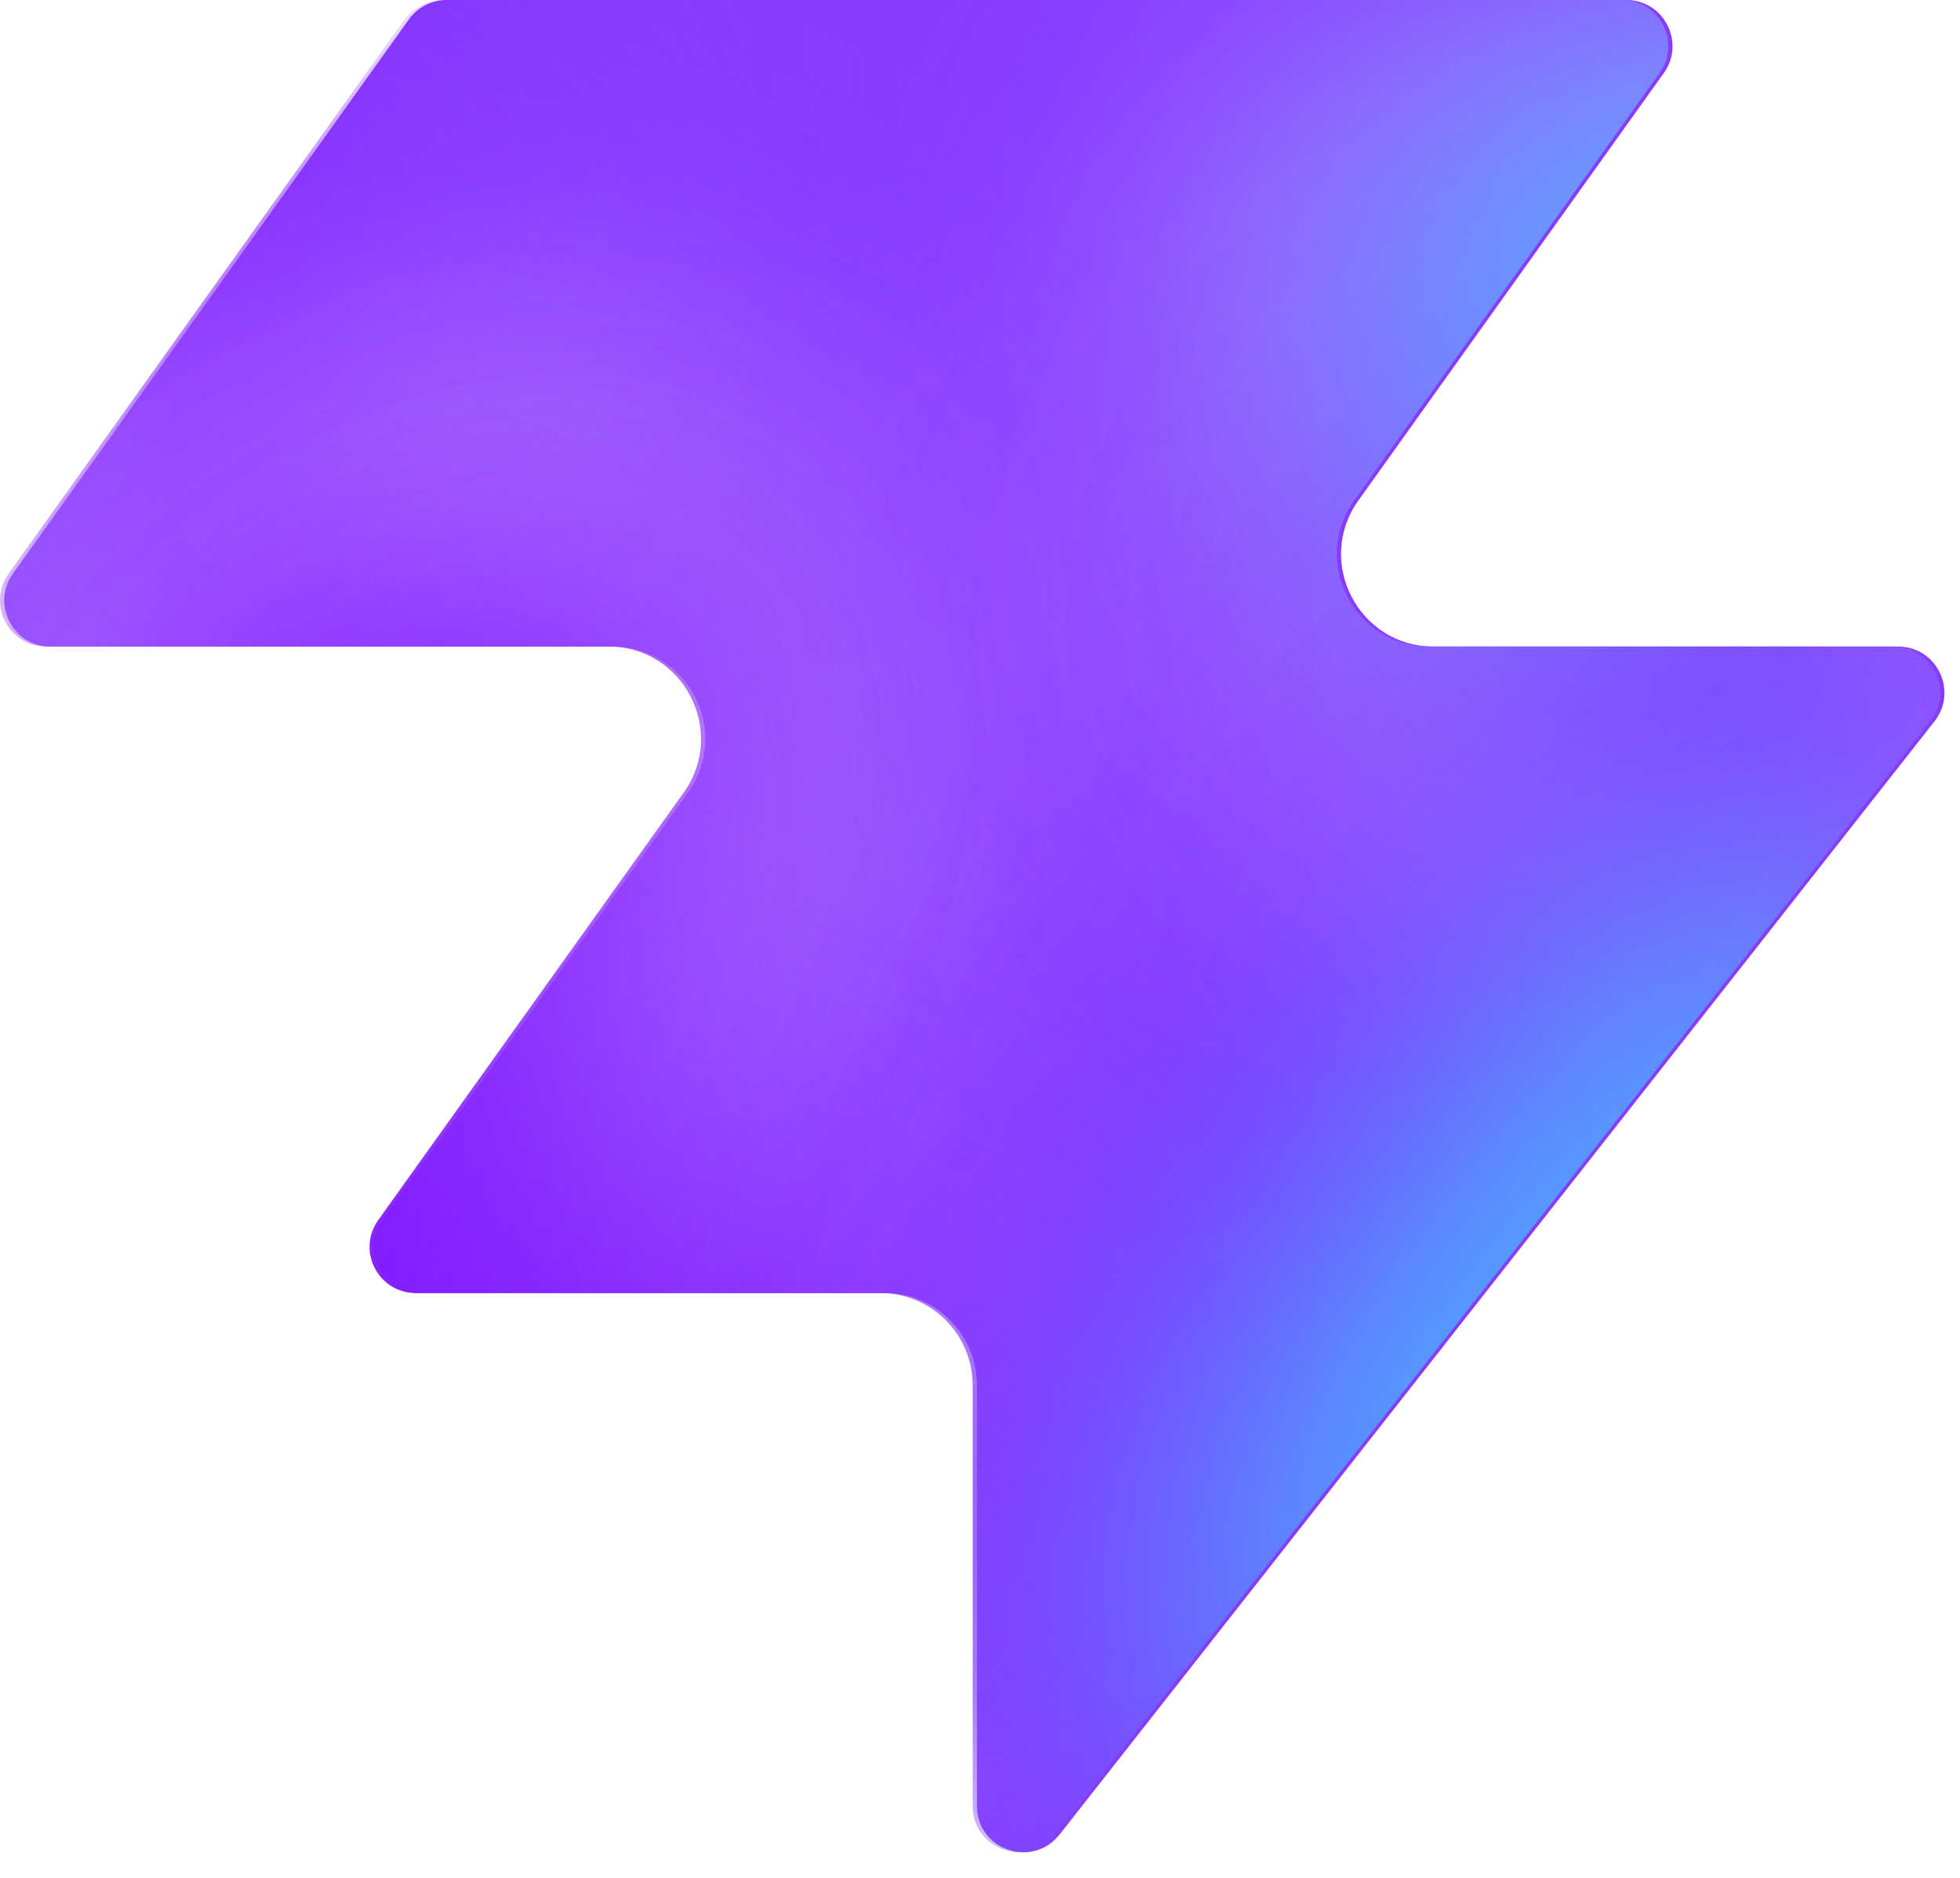
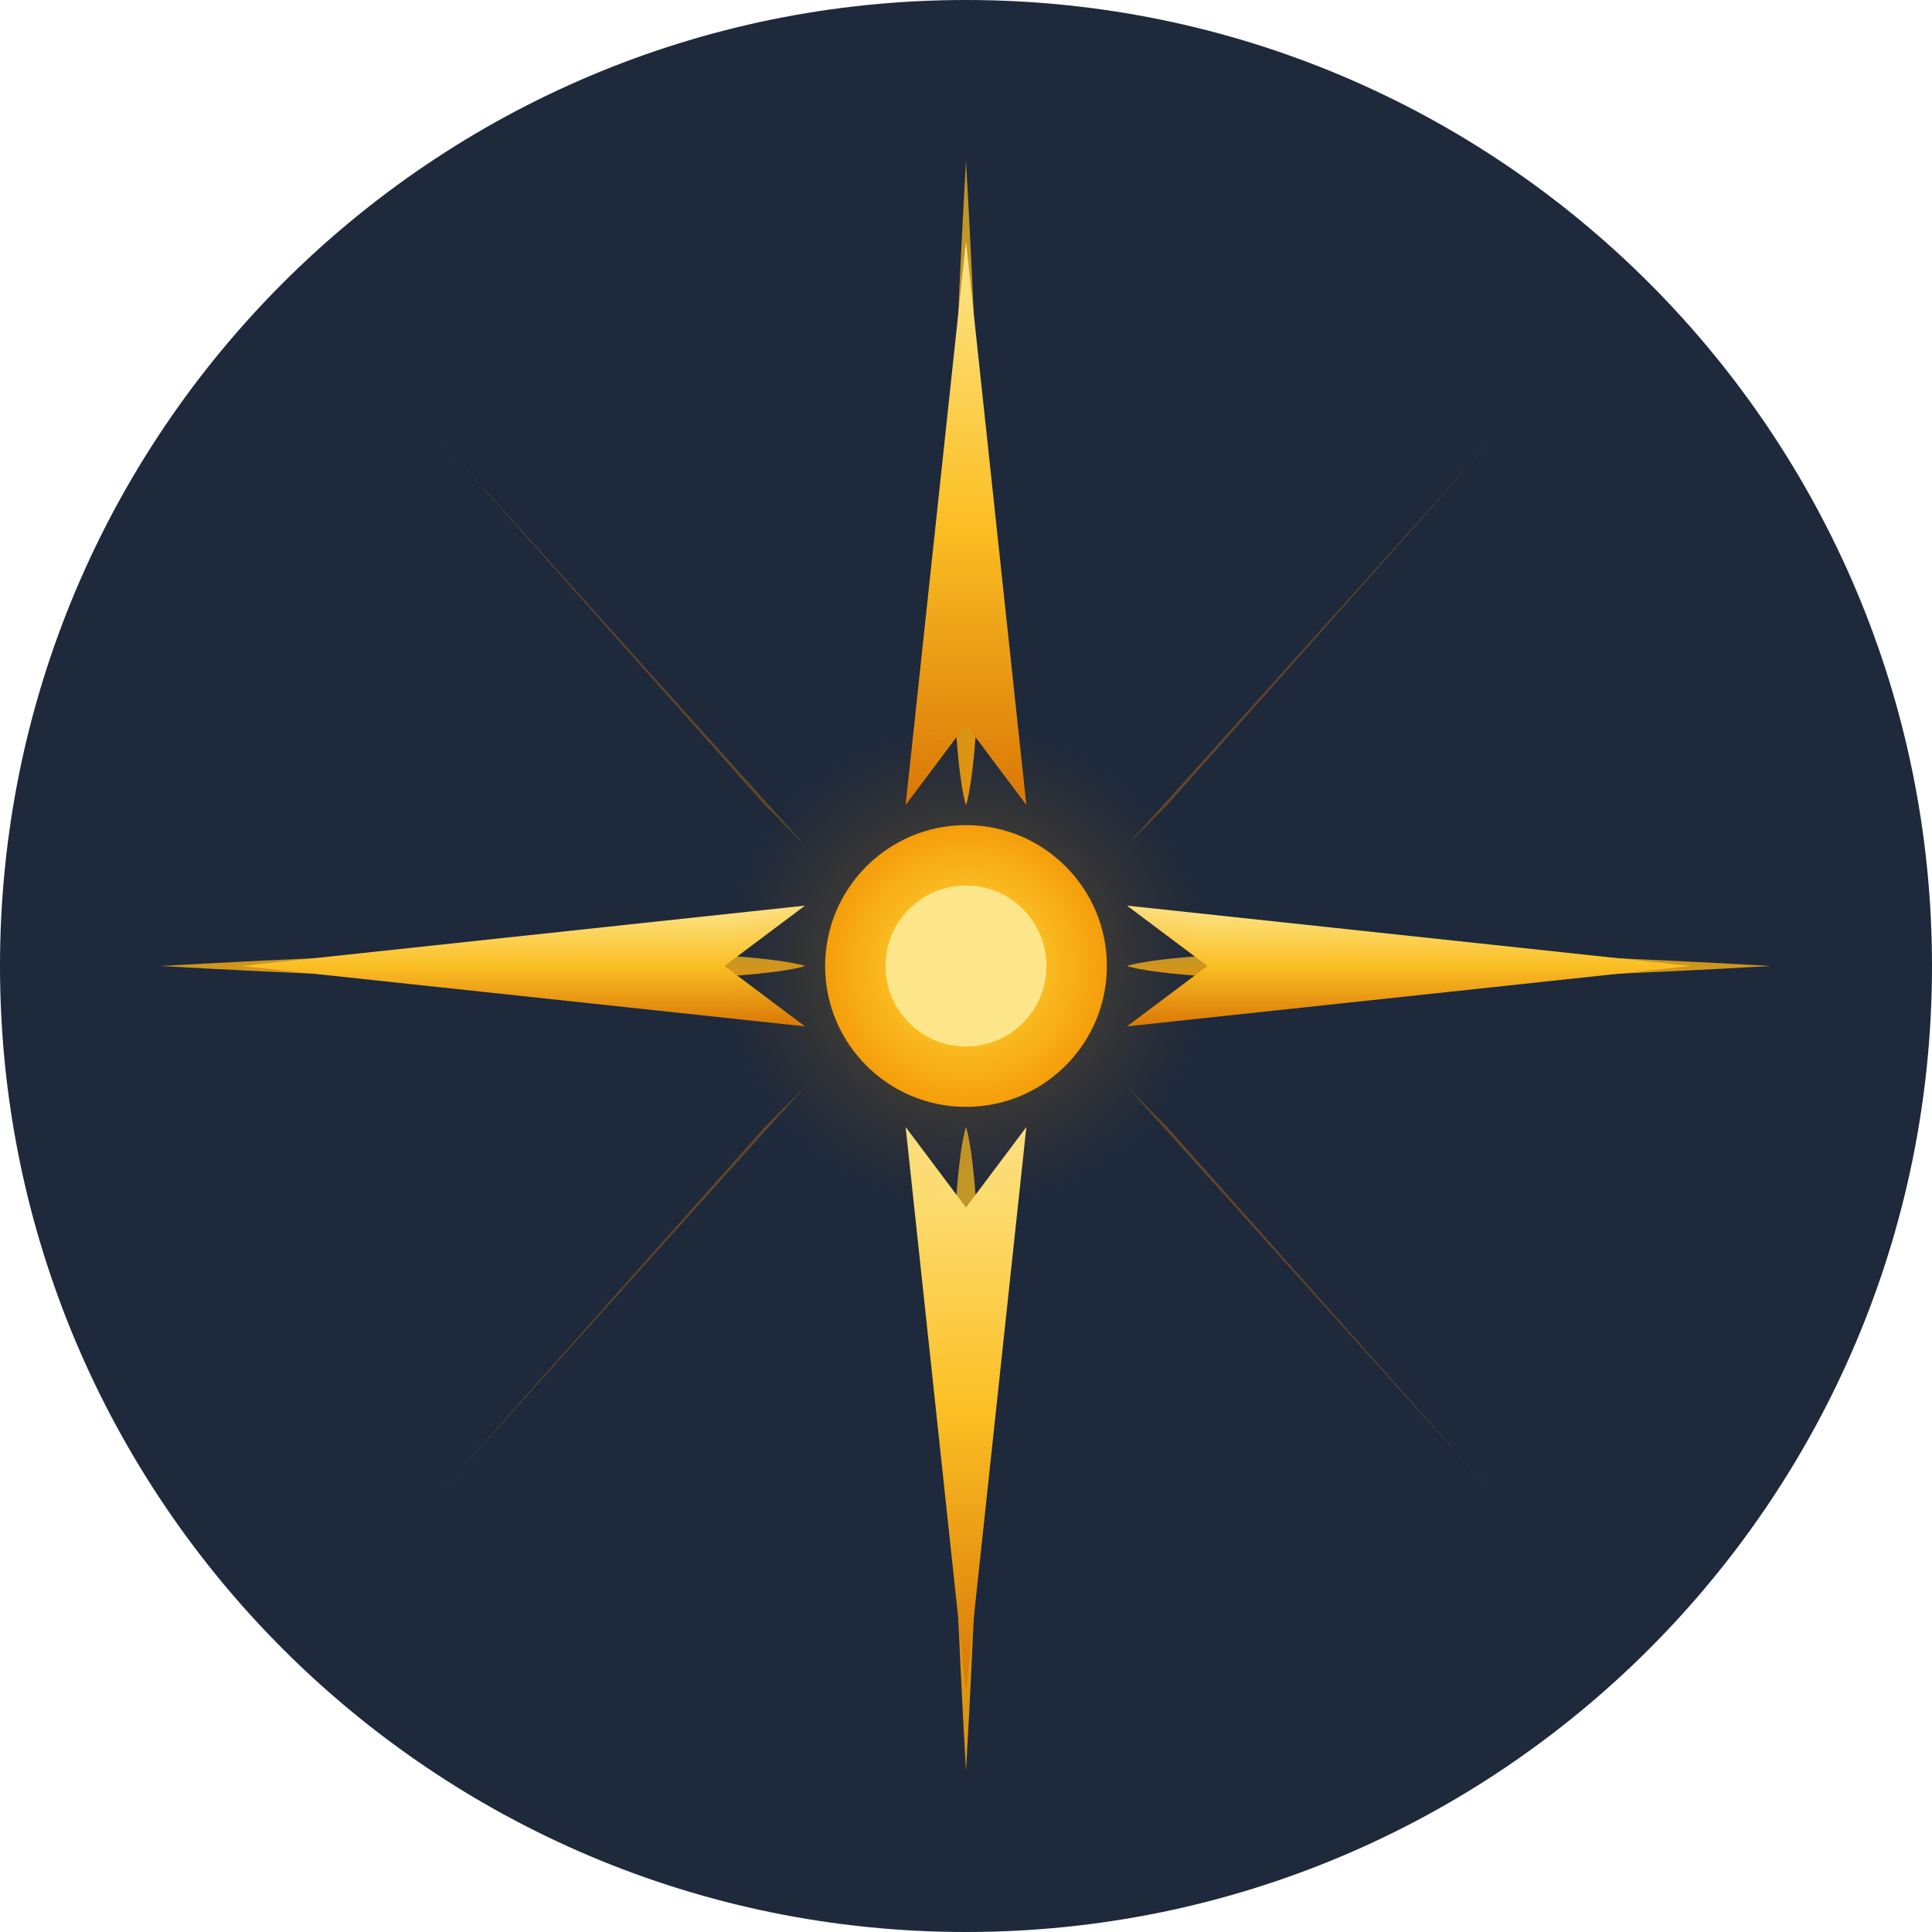
- <svg xmlns="http://www.w3.org/2000/svg" width="48" height="46" fill="none" viewBox="0 0 48 46">
-   <path fill="#863bff" d="M25.946 44.938c-.664.845-2.021.375-2.021-.698V33.937a2.26 2.26 0 0 0-2.262-2.262H10.287c-.92 0-1.456-1.04-.92-1.788l7.48-10.471c1.07-1.497 0-3.578-1.842-3.578H1.237c-.92 0-1.456-1.04-.92-1.788L10.013.474c.214-.297.556-.474.92-.474h28.894c.92 0 1.456 1.04.92 1.788l-7.48 10.471c-1.07 1.498 0 3.579 1.842 3.579h11.377c.943 0 1.473 1.088.89 1.83L25.947 44.94z" style="fill:#863bff;fill:color(display-p3 .525 .23 1);fill-opacity:1" />
-   <mask id="a" width="48" height="46" x="0" y="0" maskUnits="userSpaceOnUse" style="mask-type:alpha">
-     <path fill="#000" d="M25.842 44.938c-.664.844-2.021.375-2.021-.698V33.937a2.26 2.26 0 0 0-2.262-2.262H10.183c-.92 0-1.456-1.04-.92-1.788l7.48-10.471c1.07-1.498 0-3.579-1.842-3.579H1.133c-.92 0-1.456-1.04-.92-1.787L9.91.473c.214-.297.556-.474.92-.474h28.894c.92 0 1.456 1.04.92 1.788l-7.48 10.471c-1.07 1.498 0 3.578 1.842 3.578h11.377c.943 0 1.473 1.088.89 1.832L25.843 44.94z" style="fill:#000;fill-opacity:1" />
-   </mask>
-   <g mask="url(#a)">
-     <g filter="url(#b)">
-       <ellipse cx="5.508" cy="14.704" fill="#ede6ff" rx="5.508" ry="14.704" style="fill:#ede6ff;fill:color(display-p3 .927 .903 1);fill-opacity:1" transform="matrix(.00324 1 1 -.00324 -4.47 31.516)" />
-     </g>
-     <g filter="url(#c)">
-       <ellipse cx="10.399" cy="29.851" fill="#ede6ff" rx="10.399" ry="29.851" style="fill:#ede6ff;fill:color(display-p3 .927 .903 1);fill-opacity:1" transform="matrix(.00324 1 1 -.00324 -39.328 7.883)" />
-     </g>
-     <g filter="url(#d)">
-       <ellipse cx="5.508" cy="30.487" fill="#7e14ff" rx="5.508" ry="30.487" style="fill:#7e14ff;fill:color(display-p3 .492 .077 1);fill-opacity:1" transform="rotate(89.814 -25.913 -14.639)scale(1 -1)" />
-     </g>
-     <g filter="url(#e)">
-       <ellipse cx="5.508" cy="30.599" fill="#7e14ff" rx="5.508" ry="30.599" style="fill:#7e14ff;fill:color(display-p3 .492 .077 1);fill-opacity:1" transform="rotate(89.814 -32.644 -3.334)scale(1 -1)" />
-     </g>
-     <g filter="url(#f)">
-       <ellipse cx="5.508" cy="30.599" fill="#7e14ff" rx="5.508" ry="30.599" style="fill:#7e14ff;fill:color(display-p3 .492 .077 1);fill-opacity:1" transform="matrix(.00324 1 1 -.00324 -34.34 30.47)" />
-     </g>
-     <g filter="url(#g)">
-       <ellipse cx="14.072" cy="22.078" fill="#ede6ff" rx="14.072" ry="22.078" style="fill:#ede6ff;fill:color(display-p3 .927 .903 1);fill-opacity:1" transform="rotate(93.35 24.506 48.493)scale(-1 1)" />
-     </g>
-     <g filter="url(#h)">
-       <ellipse cx="3.47" cy="21.501" fill="#7e14ff" rx="3.47" ry="21.501" style="fill:#7e14ff;fill:color(display-p3 .492 .077 1);fill-opacity:1" transform="rotate(89.009 28.708 47.59)scale(-1 1)" />
-     </g>
-     <g filter="url(#i)">
-       <ellipse cx="3.47" cy="21.501" fill="#7e14ff" rx="3.47" ry="21.501" style="fill:#7e14ff;fill:color(display-p3 .492 .077 1);fill-opacity:1" transform="rotate(89.009 28.708 47.59)scale(-1 1)" />
-     </g>
-     <g filter="url(#j)">
-       <ellipse cx=".387" cy="8.972" fill="#7e14ff" rx="4.407" ry="29.108" style="fill:#7e14ff;fill:color(display-p3 .492 .077 1);fill-opacity:1" transform="rotate(39.51 .387 8.972)" />
-     </g>
-     <g filter="url(#k)">
-       <ellipse cx="47.523" cy="-6.092" fill="#7e14ff" rx="4.407" ry="29.108" style="fill:#7e14ff;fill:color(display-p3 .492 .077 1);fill-opacity:1" transform="rotate(37.892 47.523 -6.092)" />
-     </g>
-     <g filter="url(#l)">
-       <ellipse cx="41.412" cy="6.333" fill="#47bfff" rx="5.971" ry="9.665" style="fill:#47bfff;fill:color(display-p3 .28 .748 1);fill-opacity:1" transform="rotate(37.892 41.412 6.333)" />
-     </g>
-     <g filter="url(#m)">
-       <ellipse cx="-1.879" cy="38.332" fill="#7e14ff" rx="4.407" ry="29.108" style="fill:#7e14ff;fill:color(display-p3 .492 .077 1);fill-opacity:1" transform="rotate(37.892 -1.88 38.332)" />
-     </g>
-     <g filter="url(#n)">
-       <ellipse cx="-1.879" cy="38.332" fill="#7e14ff" rx="4.407" ry="29.108" style="fill:#7e14ff;fill:color(display-p3 .492 .077 1);fill-opacity:1" transform="rotate(37.892 -1.88 38.332)" />
-     </g>
-     <g filter="url(#o)">
-       <ellipse cx="35.651" cy="29.907" fill="#7e14ff" rx="4.407" ry="29.108" style="fill:#7e14ff;fill:color(display-p3 .492 .077 1);fill-opacity:1" transform="rotate(37.892 35.651 29.907)" />
-     </g>
-     <g filter="url(#p)">
-       <ellipse cx="38.418" cy="32.4" fill="#47bfff" rx="5.971" ry="15.297" style="fill:#47bfff;fill:color(display-p3 .28 .748 1);fill-opacity:1" transform="rotate(37.892 38.418 32.4)" />
-     </g>
-   </g>
+ <svg xmlns="http://www.w3.org/2000/svg" width="48" height="48" viewBox="0 0 48 48" fill="none">
+   <circle cx="24" cy="24" r="24" fill="#1E293B" />
+   <path d="M24 4 C24.8 18 24 20 24 20 C24 20 23.2 18 24 4Z" fill="url(#starG)" opacity="0.9" />
+   <path d="M24 44 C24.8 30 24 28 24 28 C24 28 23.2 30 24 44Z" fill="url(#starG)" opacity="0.9" />
+   <path d="M4 24 C18 24.8 20 24 20 24 C20 24 18 23.2 4 24Z" fill="url(#starG)" opacity="0.9" />
+   <path d="M44 24 C30 24.8 28 24 28 24 C28 24 30 23.2 44 24Z" fill="url(#starG)" opacity="0.9" />
+   <path d="M24 6 L25.5 20 L24 18 L22.5 20 Z" fill="url(#rayG)" />
+   <path d="M24 42 L25.5 28 L24 30 L22.5 28 Z" fill="url(#rayG)" />
+   <path d="M6 24 L20 22.5 L18 24 L20 25.5 Z" fill="url(#rayG)" />
+   <path d="M42 24 L28 22.5 L30 24 L28 25.5 Z" fill="url(#rayG)" />
+   <path d="M11 11 L20 21 L19 20 Z" fill="#D97706" opacity="0.35" />
+   <path d="M37 11 L28 21 L29 20 Z" fill="#D97706" opacity="0.35" />
+   <path d="M11 37 L20 27 L19 28 Z" fill="#D97706" opacity="0.35" />
+   <path d="M37 37 L28 27 L29 28 Z" fill="#D97706" opacity="0.35" />
+   <circle cx="24" cy="24" r="6" fill="url(#glowG)" opacity="0.4" />
+   <circle cx="24" cy="24" r="3.5" fill="url(#coreG)" />
+   <circle cx="24" cy="24" r="2" fill="#FDE68A" />
  <defs>
-     <filter id="b" width="60.045" height="41.654" x="-19.77" y="16.149" color-interpolation-filters="sRGB" filterUnits="userSpaceOnUse">
-       <feFlood flood-opacity="0" result="BackgroundImageFix" />
-       <feBlend in="SourceGraphic" in2="BackgroundImageFix" result="shape" />
-       <feGaussianBlur result="effect1_foregroundBlur_2002_17158" stdDeviation="7.659" />
-     </filter>
-     <filter id="c" width="90.34" height="51.437" x="-54.613" y="-7.533" color-interpolation-filters="sRGB" filterUnits="userSpaceOnUse">
-       <feFlood flood-opacity="0" result="BackgroundImageFix" />
-       <feBlend in="SourceGraphic" in2="BackgroundImageFix" result="shape" />
-       <feGaussianBlur result="effect1_foregroundBlur_2002_17158" stdDeviation="7.659" />
-     </filter>
-     <filter id="d" width="79.355" height="29.4" x="-49.64" y="2.03" color-interpolation-filters="sRGB" filterUnits="userSpaceOnUse">
-       <feFlood flood-opacity="0" result="BackgroundImageFix" />
-       <feBlend in="SourceGraphic" in2="BackgroundImageFix" result="shape" />
-       <feGaussianBlur result="effect1_foregroundBlur_2002_17158" stdDeviation="4.596" />
-     </filter>
-     <filter id="e" width="79.579" height="29.4" x="-45.045" y="20.029" color-interpolation-filters="sRGB" filterUnits="userSpaceOnUse">
-       <feFlood flood-opacity="0" result="BackgroundImageFix" />
-       <feBlend in="SourceGraphic" in2="BackgroundImageFix" result="shape" />
-       <feGaussianBlur result="effect1_foregroundBlur_2002_17158" stdDeviation="4.596" />
-     </filter>
-     <filter id="f" width="79.579" height="29.4" x="-43.513" y="21.178" color-interpolation-filters="sRGB" filterUnits="userSpaceOnUse">
-       <feFlood flood-opacity="0" result="BackgroundImageFix" />
-       <feBlend in="SourceGraphic" in2="BackgroundImageFix" result="shape" />
-       <feGaussianBlur result="effect1_foregroundBlur_2002_17158" stdDeviation="4.596" />
-     </filter>
-     <filter id="g" width="74.749" height="58.852" x="15.756" y="-17.901" color-interpolation-filters="sRGB" filterUnits="userSpaceOnUse">
-       <feFlood flood-opacity="0" result="BackgroundImageFix" />
-       <feBlend in="SourceGraphic" in2="BackgroundImageFix" result="shape" />
-       <feGaussianBlur result="effect1_foregroundBlur_2002_17158" stdDeviation="7.659" />
-     </filter>
-     <filter id="h" width="61.377" height="25.362" x="23.548" y="2.284" color-interpolation-filters="sRGB" filterUnits="userSpaceOnUse">
-       <feFlood flood-opacity="0" result="BackgroundImageFix" />
-       <feBlend in="SourceGraphic" in2="BackgroundImageFix" result="shape" />
-       <feGaussianBlur result="effect1_foregroundBlur_2002_17158" stdDeviation="4.596" />
-     </filter>
-     <filter id="i" width="61.377" height="25.362" x="23.548" y="2.284" color-interpolation-filters="sRGB" filterUnits="userSpaceOnUse">
-       <feFlood flood-opacity="0" result="BackgroundImageFix" />
-       <feBlend in="SourceGraphic" in2="BackgroundImageFix" result="shape" />
-       <feGaussianBlur result="effect1_foregroundBlur_2002_17158" stdDeviation="4.596" />
-     </filter>
-     <filter id="j" width="56.045" height="63.649" x="-27.636" y="-22.853" color-interpolation-filters="sRGB" filterUnits="userSpaceOnUse">
-       <feFlood flood-opacity="0" result="BackgroundImageFix" />
-       <feBlend in="SourceGraphic" in2="BackgroundImageFix" result="shape" />
-       <feGaussianBlur result="effect1_foregroundBlur_2002_17158" stdDeviation="4.596" />
-     </filter>
-     <filter id="k" width="54.814" height="64.646" x="20.116" y="-38.415" color-interpolation-filters="sRGB" filterUnits="userSpaceOnUse">
-       <feFlood flood-opacity="0" result="BackgroundImageFix" />
-       <feBlend in="SourceGraphic" in2="BackgroundImageFix" result="shape" />
-       <feGaussianBlur result="effect1_foregroundBlur_2002_17158" stdDeviation="4.596" />
-     </filter>
-     <filter id="l" width="33.541" height="35.313" x="24.641" y="-11.323" color-interpolation-filters="sRGB" filterUnits="userSpaceOnUse">
-       <feFlood flood-opacity="0" result="BackgroundImageFix" />
-       <feBlend in="SourceGraphic" in2="BackgroundImageFix" result="shape" />
-       <feGaussianBlur result="effect1_foregroundBlur_2002_17158" stdDeviation="4.596" />
-     </filter>
-     <filter id="m" width="54.814" height="64.646" x="-29.286" y="6.009" color-interpolation-filters="sRGB" filterUnits="userSpaceOnUse">
-       <feFlood flood-opacity="0" result="BackgroundImageFix" />
-       <feBlend in="SourceGraphic" in2="BackgroundImageFix" result="shape" />
-       <feGaussianBlur result="effect1_foregroundBlur_2002_17158" stdDeviation="4.596" />
-     </filter>
-     <filter id="n" width="54.814" height="64.646" x="-29.286" y="6.009" color-interpolation-filters="sRGB" filterUnits="userSpaceOnUse">
-       <feFlood flood-opacity="0" result="BackgroundImageFix" />
-       <feBlend in="SourceGraphic" in2="BackgroundImageFix" result="shape" />
-       <feGaussianBlur result="effect1_foregroundBlur_2002_17158" stdDeviation="4.596" />
-     </filter>
-     <filter id="o" width="54.814" height="64.646" x="8.244" y="-2.416" color-interpolation-filters="sRGB" filterUnits="userSpaceOnUse">
-       <feFlood flood-opacity="0" result="BackgroundImageFix" />
-       <feBlend in="SourceGraphic" in2="BackgroundImageFix" result="shape" />
-       <feGaussianBlur result="effect1_foregroundBlur_2002_17158" stdDeviation="4.596" />
-     </filter>
-     <filter id="p" width="39.409" height="43.623" x="18.713" y="10.588" color-interpolation-filters="sRGB" filterUnits="userSpaceOnUse">
-       <feFlood flood-opacity="0" result="BackgroundImageFix" />
-       <feBlend in="SourceGraphic" in2="BackgroundImageFix" result="shape" />
-       <feGaussianBlur result="effect1_foregroundBlur_2002_17158" stdDeviation="4.596" />
-     </filter>
+     <linearGradient id="starG" x1="0" y1="0" x2="0" y2="1">
+       <stop offset="0%" stop-color="#FBBF24" stop-opacity="0.8" />
+       <stop offset="100%" stop-color="#F59E0B" />
+     </linearGradient>
+     <linearGradient id="rayG" x1="0" y1="0" x2="0" y2="1">
+       <stop offset="0%" stop-color="#FDE68A" />
+       <stop offset="50%" stop-color="#FBBF24" />
+       <stop offset="100%" stop-color="#D97706" />
+     </linearGradient>
+     <radialGradient id="glowG" cx="50%" cy="50%">
+       <stop offset="0%" stop-color="#FBBF24" stop-opacity="0.8" />
+       <stop offset="100%" stop-color="#D97706" stop-opacity="0" />
+     </radialGradient>
+     <radialGradient id="coreG" cx="50%" cy="50%">
+       <stop offset="0%" stop-color="#FEF3C7" />
+       <stop offset="50%" stop-color="#FBBF24" />
+       <stop offset="100%" stop-color="#F59E0B" />
+     </radialGradient>
  </defs>
</svg>
